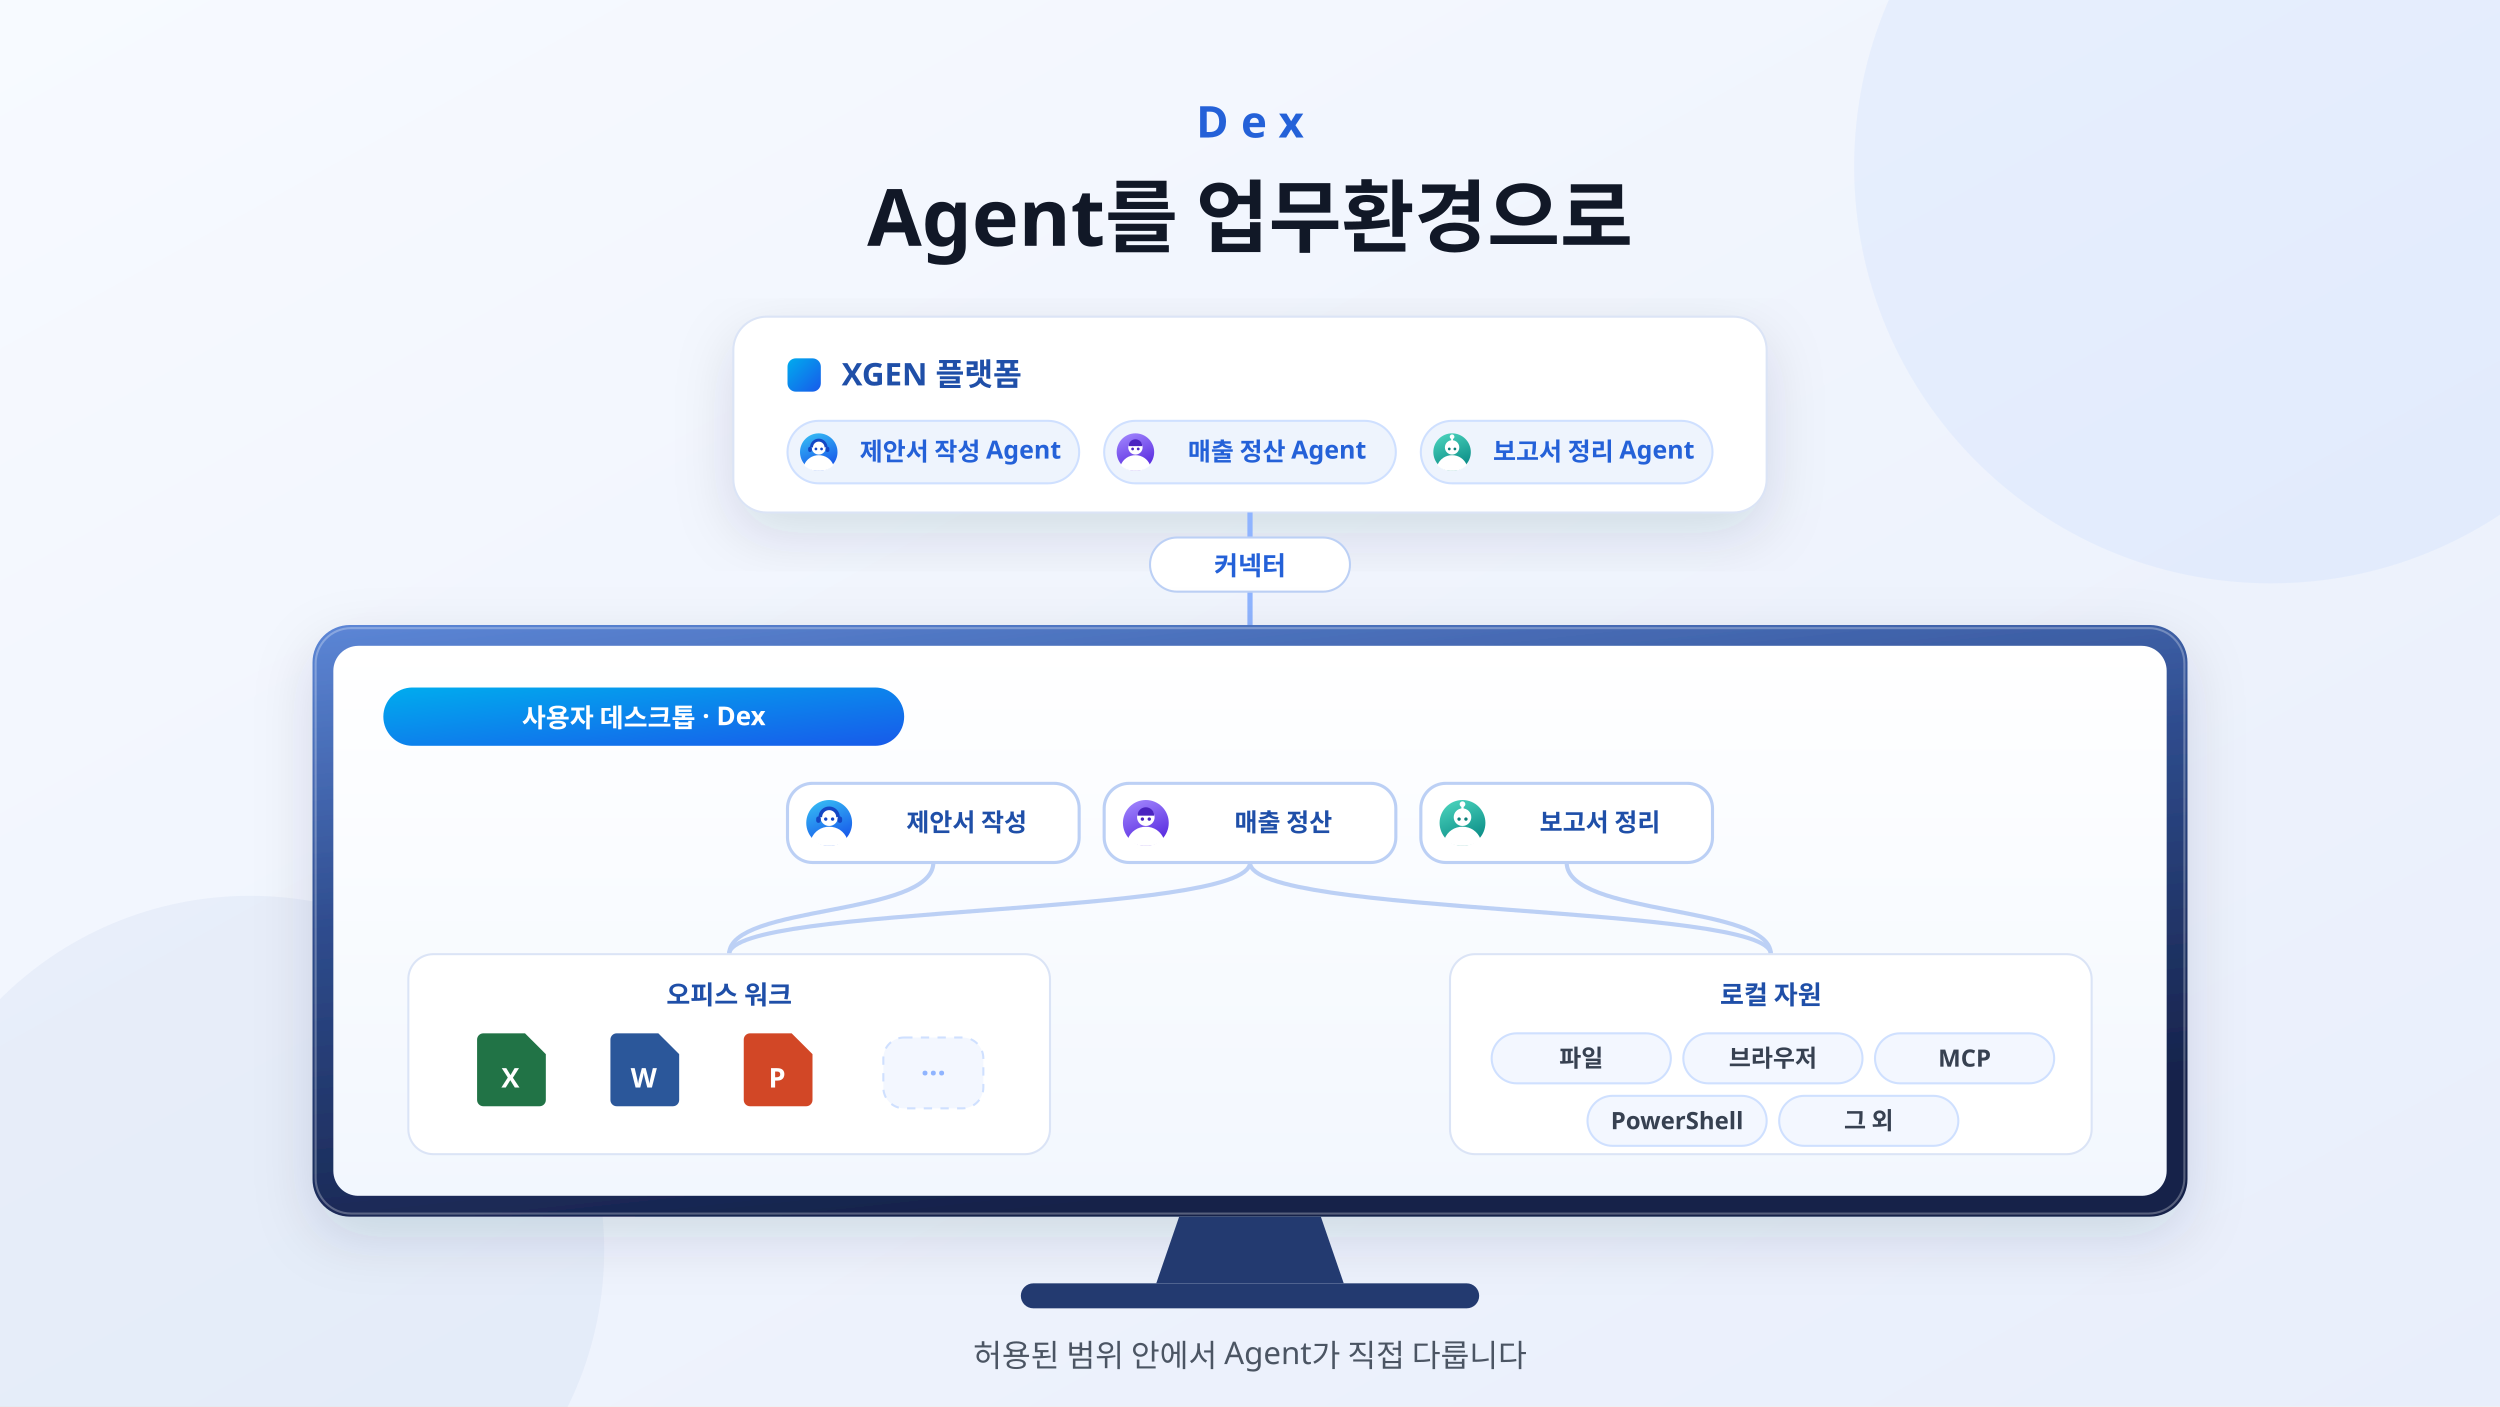
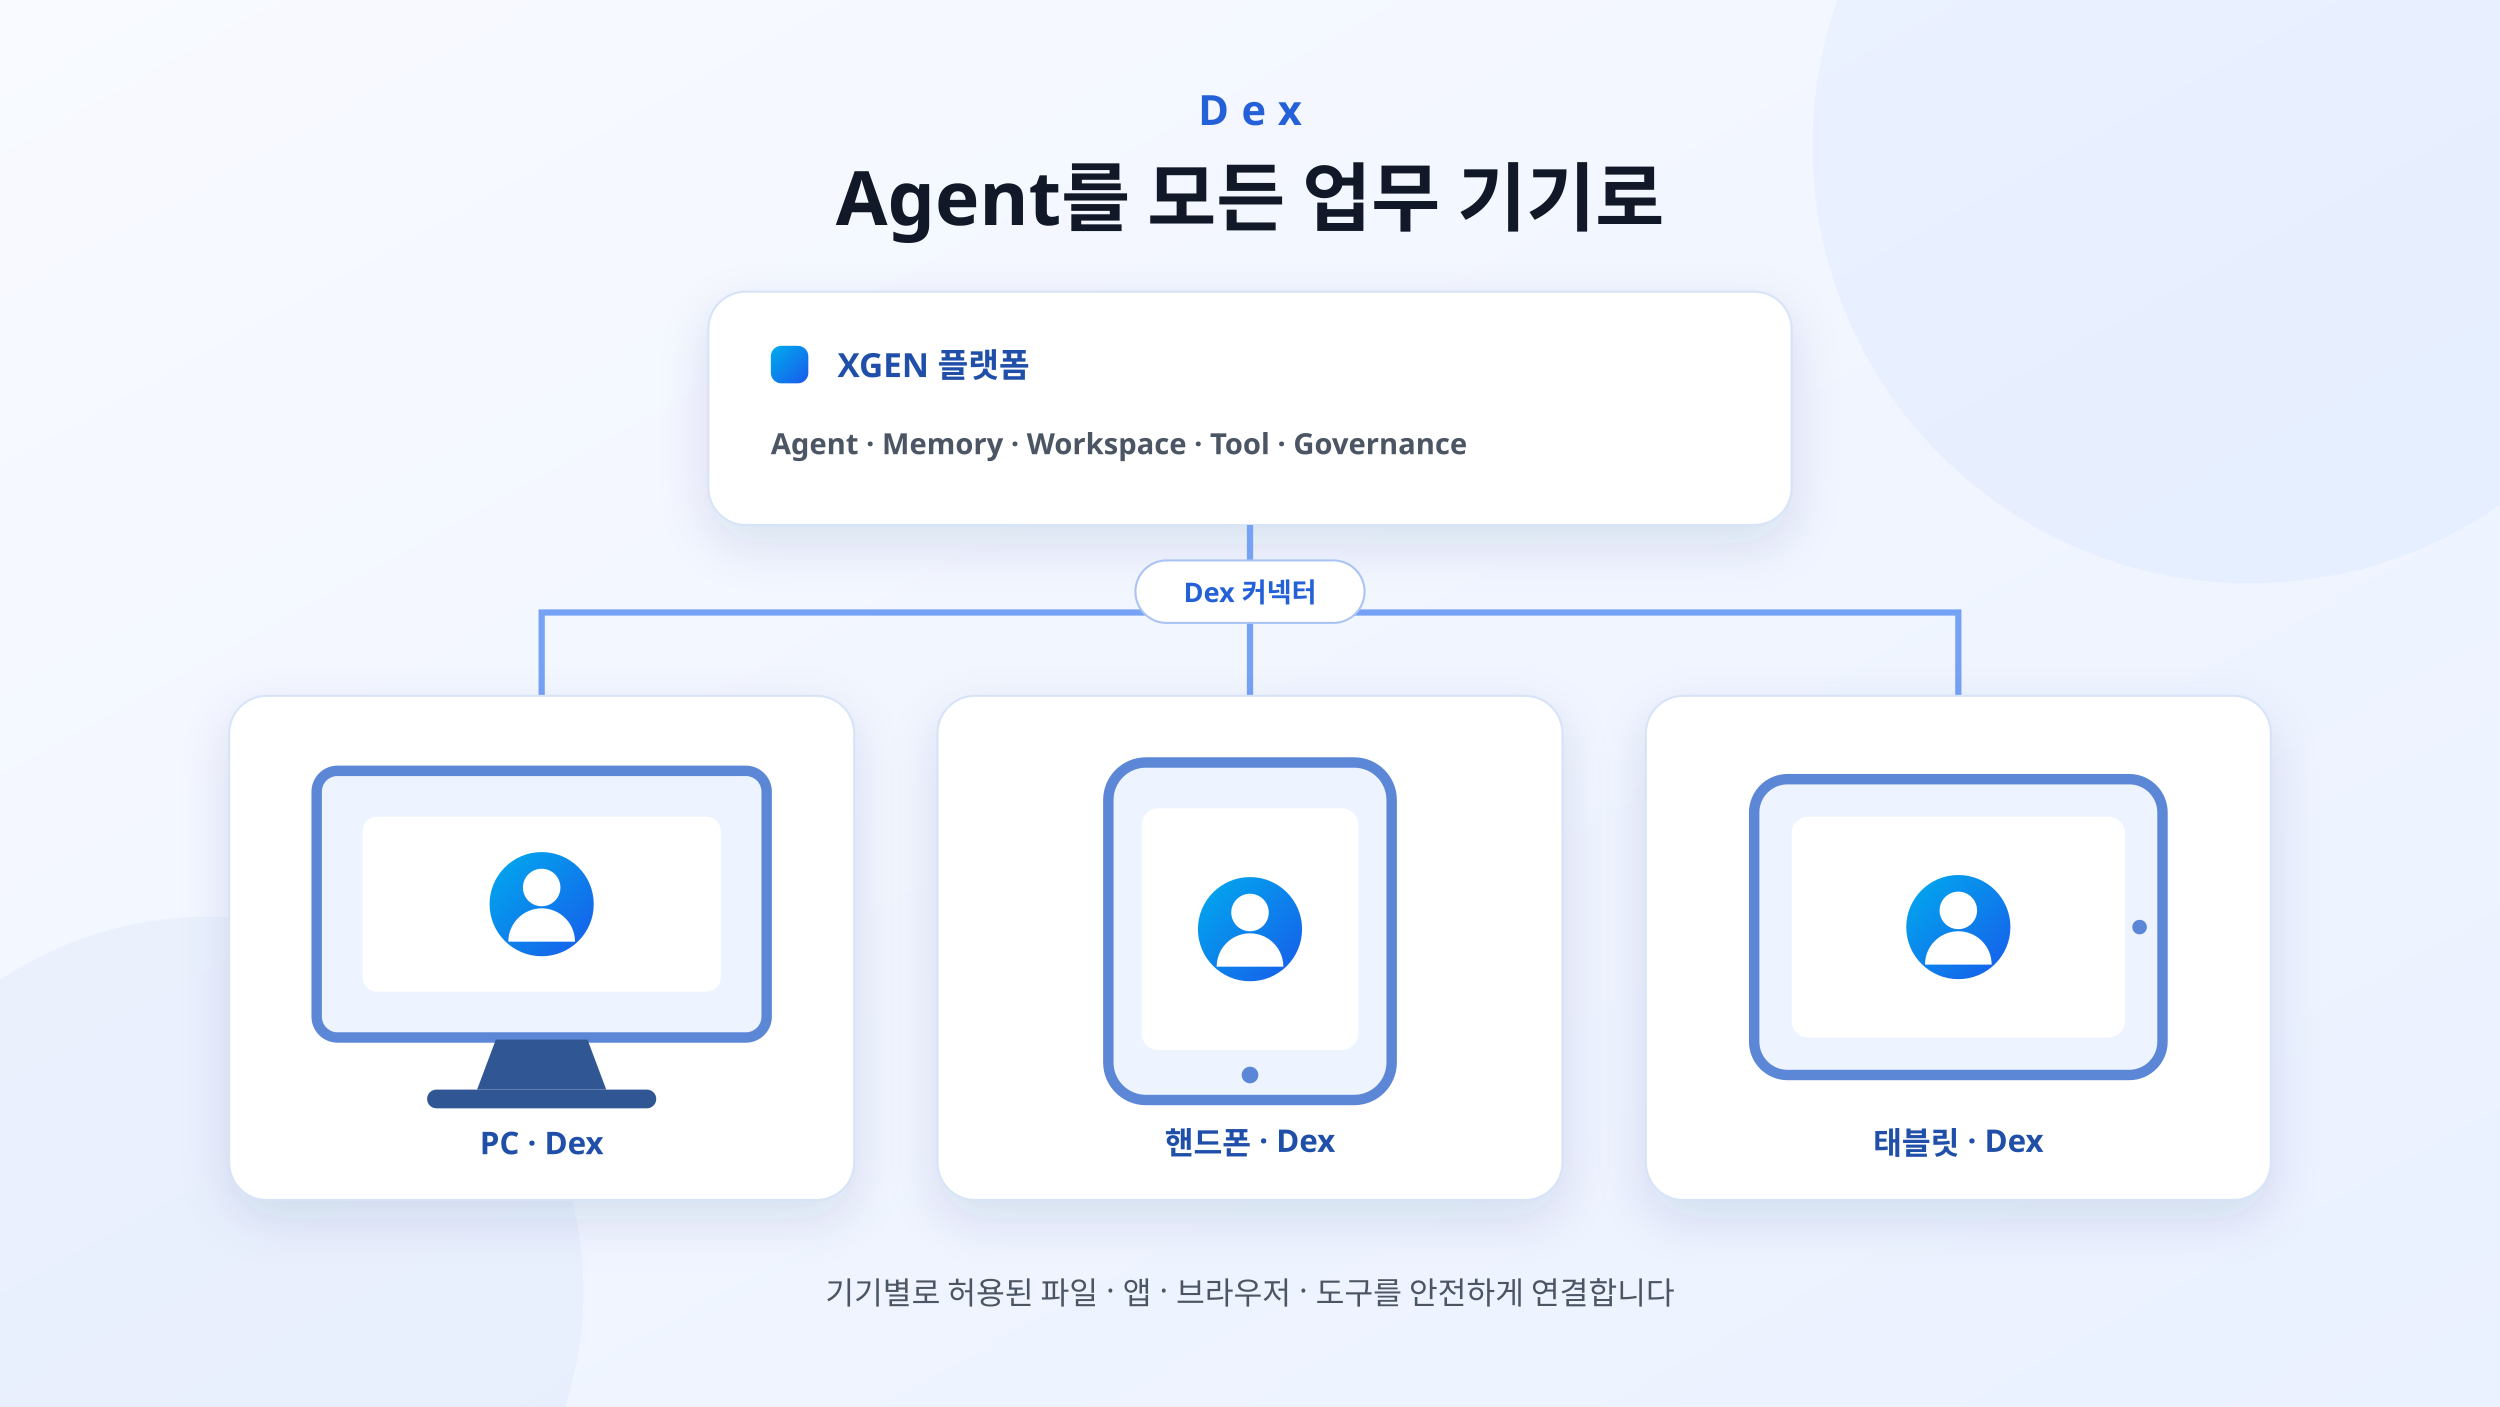
- <svg xmlns="http://www.w3.org/2000/svg" viewBox="0 0 1200 675" role="img" aria-label="XGEN 플랫폼에서 업무별로 만든 Agent 가 커넥터를 통해 사용자 데스크톱으로 내려와, 오피스 문서와 로컬 자원을 직접 다루는 구조">
+ <svg xmlns="http://www.w3.org/2000/svg" viewBox="0 0 1200 675" role="img" aria-label="XGEN 플랫폼의 Agent가 Dex 커넥터를 통해 PC, 핸드폰, 태블릿의 업무환경과 연결되는 구조">
  <defs>
    <linearGradient id="bg" x1="0" y1="0" x2="1" y2="1">
-       <stop offset="0" stop-color="#f7faff" />
-       <stop offset="1" stop-color="#e8eefb" />
+       <stop stop-color="#f8faff" />
+       <stop offset="1" stop-color="#eaf1ff" />
    </linearGradient>
    <linearGradient id="brand" x1="0" y1="0" x2="1" y2="1">
-       <stop offset="0" stop-color="#00acee" />
+       <stop stop-color="#00acee" />
      <stop offset="1" stop-color="#185aea" />
    </linearGradient>
-     <linearGradient id="bezel" x1="0" y1="0" x2="0.35" y2="1">
-       <stop offset="0" stop-color="#5c86d6" />
-       <stop offset="0.45" stop-color="#2f4d8f" />
-       <stop offset="1" stop-color="#16224a" />
-     </linearGradient>
-     <linearGradient id="screen" x1="0" y1="0" x2="0" y2="1">
-       <stop offset="0" stop-color="#ffffff" />
-       <stop offset="1" stop-color="#f2f7fe" />
-     </linearGradient>
-     <filter id="sh" x="-20%" y="-20%" width="140%" height="150%">
-       <feDropShadow dx="0" dy="10" stdDeviation="14" flood-color="#14284f" flood-opacity="0.13" />
+     <filter id="shadow" x="-20%" y="-20%" width="140%" height="150%">
+       <feDropShadow dx="0" dy="9" stdDeviation="12" flood-color="#17366f" flood-opacity=".12" />
    </filter>
-     <linearGradient id="av0g" x1="0" y1="0" x2="0.4" y2="1">
-       <stop offset="0" stop-color="#38c3f5" />
-       <stop offset="1" stop-color="#185aea" />
-     </linearGradient>
-     <linearGradient id="av1g" x1="0" y1="0" x2="0.4" y2="1">
-       <stop offset="0" stop-color="#a58bff" />
-       <stop offset="1" stop-color="#5b2ee0" />
-     </linearGradient>
-     <linearGradient id="av2g" x1="0" y1="0" x2="0.4" y2="1">
-       <stop offset="0" stop-color="#4fd8c0" />
-       <stop offset="1" stop-color="#0d8f88" />
-     </linearGradient>
-     <g id="av0">
-       <circle cx="12" cy="12" r="12" fill="url(#av0g)" />
-       <path d="M2.6 20.4A9.9 9.9 0 0 1 12 14a9.9 9.9 0 0 1 9.4 6.4A11.95 11.95 0 0 1 12 24a11.95 11.95 0 0 1-9.4-3.6z" fill="#ffffff" />
-       <circle cx="12" cy="9" r="4.6" fill="#ffffff" />
-       <g fill="#1447c4">
-         <circle cx="10.2" cy="10" r="0.9" />
-         <circle cx="13.8" cy="10" r="0.9" />
-         <path d="M6.4 9a5.6 5.6 0 0 1 11.2 0h-1.9a3.7 3.7 0 0 0-7.4 0z" />
-         <rect x="5.2" y="8.6" width="2.4" height="3.4" rx="1.2" />
-         <rect x="16.4" y="8.6" width="2.4" height="3.4" rx="1.2" />
-       </g>
-     </g>
-     <g id="av1">
-       <circle cx="12" cy="12" r="12" fill="url(#av1g)" />
-       <path d="M2.6 20.4A9.9 9.9 0 0 1 12 14a9.9 9.9 0 0 1 9.4 6.4A11.95 11.95 0 0 1 12 24a11.95 11.95 0 0 1-9.4-3.6z" fill="#ffffff" />
-       <circle cx="12" cy="9" r="4.6" fill="#ffffff" />
-       <g fill="#4a24c0">
-         <circle cx="10.2" cy="10" r="0.9" />
-         <circle cx="13.8" cy="10" r="0.9" />
-         <path d="M7.6 8.2a4.4 4.4 0 0 1 8.8 0z" />
-       </g>
-     </g>
-     <g id="av2">
-       <circle cx="12" cy="12" r="12" fill="url(#av2g)" />
-       <path d="M2.6 20.4A9.9 9.9 0 0 1 12 14a9.9 9.9 0 0 1 9.4 6.4A11.95 11.95 0 0 1 12 24a11.95 11.95 0 0 1-9.4-3.6z" fill="#ffffff" />
-       <circle cx="12" cy="9" r="4.6" fill="#ffffff" />
-       <circle cx="10.2" cy="10" r="0.9" fill="#0b7f79" />
-       <circle cx="13.8" cy="10" r="0.9" fill="#0b7f79" />
-       <rect x="11.4" y="2.8" width="1.2" height="2.4" rx="0.6" fill="#ffffff" />
-       <circle cx="12" cy="2.2" r="1.5" fill="#ffffff" />
-     </g>
  </defs>
  <rect width="1200" height="675" fill="url(#bg)" />
-   <circle cx="1090" cy="80" r="200" fill="#2f7bff" opacity="0.06" />
-   <circle cx="120" cy="600" r="170" fill="#1f4fa8" opacity="0.05" />
-   <text x="600" y="66" text-anchor="middle" font-family="Pretendard,'Pretendard Variable','Malgun Gothic','Apple SD Gothic Neo','Noto Sans KR',sans-serif" font-size="21" font-weight="700" fill="#2461d8" letter-spacing="6">Dex</text>
-   <text x="600" y="118" text-anchor="middle" font-family="Pretendard,'Pretendard Variable','Malgun Gothic','Apple SD Gothic Neo','Noto Sans KR',sans-serif" font-size="38" font-weight="800" fill="#111827">Agent를 업무환경으로</text>
-   <g filter="url(#sh)">
-     <rect x="352" y="152" width="496" height="94" rx="16" fill="#ffffff" />
+   <circle cx="1080" cy="70" r="210" fill="#2f7bff" opacity=".05" />
+   <circle cx="100" cy="620" r="180" fill="#2461d8" opacity=".04" />
+   <g font-family="Pretendard,'Malgun Gothic',sans-serif">
+     <text x="600" y="60" text-anchor="middle" font-size="20" font-weight="700" fill="#2461d8" letter-spacing="6">Dex</text>
+     <text x="600" y="108" text-anchor="middle" font-size="36" font-weight="800" fill="#111827">Agent를 모든 업무 기기로</text>
+     <g filter="url(#shadow)">
+       <rect x="340" y="140" width="520" height="112" rx="18" fill="#fff" />
+     </g>
+     <rect x="340" y="140" width="520" height="112" rx="18" fill="none" stroke="#d7e3f7" />
+     <rect x="370" y="166" width="18" height="18" rx="5" fill="url(#brand)" />
+     <text x="402" y="181" font-size="16" font-weight="800" fill="#1f4fa8">XGEN 플랫폼</text>
+     <text x="370" y="218" font-size="14" font-weight="600" fill="#4b5563">Agent · Memory · Workspace · Tool · Governance</text>
+     <path d="M600 252V294H260V334M600 294H600V334M600 294H940V334" fill="none" stroke="#76a2f5" stroke-width="3" stroke-linejoin="miter" />
+     <rect x="545" y="269" width="110" height="30" rx="15" fill="#fff" stroke="#a9c4f4" />
+     <text x="600" y="289" text-anchor="middle" font-size="13" font-weight="800" fill="#2461d8">Dex 커넥터</text>
+     <g filter="url(#shadow)">
+       <rect x="110" y="334" width="300" height="242" rx="18" fill="#fff" />
+     </g>
+     <rect x="110" y="334" width="300" height="242" rx="18" fill="none" stroke="#d7e3f7" />
+     <rect x="152" y="370" width="216" height="128" rx="10" fill="#edf4ff" stroke="#5c86d6" stroke-width="5" />
+     <rect x="174" y="392" width="172" height="84" rx="7" fill="#fff" />
+     <circle cx="260" cy="434" r="25" fill="url(#brand)" />
+     <circle cx="260" cy="426" r="9" fill="#fff" />
+     <path d="M244 452a16 16 0 0 1 32 0" fill="#fff" />
+     <path d="M238 499h44l9 24h-62z" fill="#315694" />
+     <rect x="205" y="523" width="110" height="9" rx="4.5" fill="#315694" />
+     <text x="260" y="554" text-anchor="middle" font-size="15" font-weight="800" fill="#1f4fa8">PC · Dex</text>
+     <g filter="url(#shadow)">
+       <rect x="450" y="334" width="300" height="242" rx="18" fill="#fff" />
+     </g>
+     <rect x="450" y="334" width="300" height="242" rx="18" fill="none" stroke="#d7e3f7" />
+     <rect x="532" y="366" width="136" height="162" rx="18" fill="#edf4ff" stroke="#5c86d6" stroke-width="5" />
+     <rect x="548" y="388" width="104" height="116" rx="8" fill="#fff" />
+     <circle cx="600" cy="446" r="25" fill="url(#brand)" />
+     <circle cx="600" cy="438" r="9" fill="#fff" />
+     <path d="M584 464a16 16 0 0 1 32 0" fill="#fff" />
+     <circle cx="600" cy="516" r="4" fill="#5c86d6" />
+     <text x="600" y="554" text-anchor="middle" font-size="15" font-weight="800" fill="#1f4fa8">핸드폰 · Dex</text>
+     <g filter="url(#shadow)">
+       <rect x="790" y="334" width="300" height="242" rx="18" fill="#fff" />
+     </g>
+     <rect x="790" y="334" width="300" height="242" rx="18" fill="none" stroke="#d7e3f7" />
+     <rect x="842" y="374" width="196" height="142" rx="16" fill="#edf4ff" stroke="#5c86d6" stroke-width="5" />
+     <rect x="860" y="392" width="160" height="106" rx="8" fill="#fff" />
+     <circle cx="940" cy="445" r="25" fill="url(#brand)" />
+     <circle cx="940" cy="437" r="9" fill="#fff" />
+     <path d="M924 463a16 16 0 0 1 32 0" fill="#fff" />
+     <circle cx="1027" cy="445" r="3.5" fill="#5c86d6" />
+     <text x="940" y="554" text-anchor="middle" font-size="15" font-weight="800" fill="#1f4fa8">태블릿 · Dex</text>
+     <text x="600" y="626" text-anchor="middle" font-size="15" fill="#4b5563">기기별로 허용된 파일 · 앱 · 브라우저 · 도구를 안전하게 연결합니다</text>
  </g>
-   <rect x="352" y="152" width="496" height="94" rx="16" fill="none" stroke="#dbe4f6" />
-   <rect x="378" y="172" width="16" height="16" rx="4" fill="url(#brand)" />
-   <text x="404" y="185" font-family="Pretendard,'Malgun Gothic',sans-serif" font-size="15" font-weight="800" fill="#1f4fa8">XGEN 플랫폼</text>
-   <g font-family="Pretendard,'Malgun Gothic',sans-serif" font-size="12" font-weight="700" fill="#2461d8">
-     <rect x="378" y="202" width="140" height="30" rx="15" fill="#eef4fd" stroke="#cfe0ff" />
-     <use href="#av0" transform="translate(384 208) scale(0.75)" />
-     <text x="461" y="221" text-anchor="middle">제안서 작성 Agent</text>
-     <rect x="530" y="202" width="140" height="30" rx="15" fill="#eef4fd" stroke="#cfe0ff" />
-     <use href="#av1" transform="translate(536 208) scale(0.75)" />
-     <text x="613" y="221" text-anchor="middle">매출 정산 Agent</text>
-     <rect x="682" y="202" width="140" height="30" rx="15" fill="#eef4fd" stroke="#cfe0ff" />
-     <use href="#av2" transform="translate(688 208) scale(0.75)" />
-     <text x="765" y="221" text-anchor="middle">보고서 정리 Agent</text>
-   </g>
-   <path d="M600 246 V 300" stroke="#8fb4ff" stroke-width="2.5" fill="none" />
-   <rect x="552" y="258" width="96" height="26" rx="13" fill="#ffffff" stroke="#bcd0f5" />
-   <text x="600" y="276" text-anchor="middle" font-family="Pretendard,'Malgun Gothic',sans-serif" font-size="12.5" font-weight="700" fill="#2461d8">커넥터</text>
-   <g filter="url(#sh)">
-     <rect x="150" y="300" width="900" height="284" rx="18" fill="url(#bezel)" />
-   </g>
-   <rect x="151.5" y="301.5" width="897" height="281" rx="17" fill="none" stroke="#ffffff" stroke-opacity="0.28" />
-   <rect x="160" y="310" width="880" height="264" rx="12" fill="url(#screen)" />
-   <path d="M566 584 h68 l11 32 h-90z" fill="#233a70" />
-   <rect x="490" y="616" width="220" height="12" rx="6" fill="#233a70" />
-   <rect x="184" y="330" width="250" height="28" rx="14" fill="url(#brand)" />
-   <text x="309" y="349" text-anchor="middle" font-family="Pretendard,'Malgun Gothic',sans-serif" font-size="12.5" font-weight="800" fill="#ffffff">사용자 데스크톱 · Dex</text>
-   <g font-family="Pretendard,'Malgun Gothic',sans-serif" font-size="12" font-weight="700" fill="#1f4fa8">
-     <rect x="378" y="376" width="140" height="38" rx="12" fill="#ffffff" stroke="#bcd0f5" stroke-width="1.5" />
-     <use href="#av0" transform="translate(387 384) scale(0.9167)" />
-     <text x="464" y="399" text-anchor="middle">제안서 작성</text>
-     <rect x="530" y="376" width="140" height="38" rx="12" fill="#ffffff" stroke="#bcd0f5" stroke-width="1.5" />
-     <use href="#av1" transform="translate(539 384) scale(0.9167)" />
-     <text x="616" y="399" text-anchor="middle">매출 정산</text>
-     <rect x="682" y="376" width="140" height="38" rx="12" fill="#ffffff" stroke="#bcd0f5" stroke-width="1.5" />
-     <use href="#av2" transform="translate(691 384) scale(0.9167)" />
-     <text x="768" y="399" text-anchor="middle">보고서 정리</text>
-   </g>
-   <g stroke="#bcd0f5" stroke-width="2" fill="none">
-     <path d="M448 414 C 448 440 350 434 350 458" />
-     <path d="M600 414 C 600 440 350 434 350 458" />
-     <path d="M600 414 C 600 440 850 434 850 458" />
-     <path d="M752 414 C 752 440 850 434 850 458" />
-   </g>
-   <rect x="196" y="458" width="308" height="96" rx="12" fill="#ffffff" stroke="#dbe4f6" />
-   <text x="350" y="482" text-anchor="middle" font-family="Pretendard,'Malgun Gothic',sans-serif" font-size="12.5" font-weight="800" fill="#1f4fa8">오피스 워크</text>
-   <g font-family="Pretendard,sans-serif" font-size="13" font-weight="800" fill="#ffffff">
-     <path d="M232 496 h20 l10 10 v22 a3 3 0 0 1 -3 3 h-27 a3 3 0 0 1 -3 -3 v-29 a3 3 0 0 1 3 -3z" fill="#217346" />
-     <text x="245" y="522" text-anchor="middle">X</text>
-     <path d="M296 496 h20 l10 10 v22 a3 3 0 0 1 -3 3 h-27 a3 3 0 0 1 -3 -3 v-29 a3 3 0 0 1 3 -3z" fill="#2b579a" />
-     <text x="309" y="522" text-anchor="middle">W</text>
-     <path d="M360 496 h20 l10 10 v22 a3 3 0 0 1 -3 3 h-27 a3 3 0 0 1 -3 -3 v-29 a3 3 0 0 1 3 -3z" fill="#d24726" />
-     <text x="373" y="522" text-anchor="middle">P</text>
-   </g>
-   <rect x="424" y="498" width="48" height="34" rx="10" fill="#f3f7ff" stroke="#cfe0ff" stroke-dasharray="4 4" />
-   <text x="448" y="520" text-anchor="middle" font-family="Pretendard,sans-serif" font-size="14" font-weight="800" fill="#8fb4ff">···</text>
-   <rect x="696" y="458" width="308" height="96" rx="12" fill="#ffffff" stroke="#dbe4f6" />
-   <text x="850" y="482" text-anchor="middle" font-family="Pretendard,'Malgun Gothic',sans-serif" font-size="12.5" font-weight="800" fill="#1f4fa8">로컬 자원</text>
-   <g font-family="Pretendard,'Malgun Gothic',sans-serif" font-size="11.5" font-weight="700" fill="#374151">
-     <rect x="716" y="496" width="86" height="24" rx="12" fill="#f3f7ff" stroke="#cfe0ff" />
-     <text x="759" y="512" text-anchor="middle">파일</text>
-     <rect x="808" y="496" width="86" height="24" rx="12" fill="#f3f7ff" stroke="#cfe0ff" />
-     <text x="851" y="512" text-anchor="middle">브라우저</text>
-     <rect x="900" y="496" width="86" height="24" rx="12" fill="#f3f7ff" stroke="#cfe0ff" />
-     <text x="943" y="512" text-anchor="middle">MCP</text>
-     <rect x="762" y="526" width="86" height="24" rx="12" fill="#f3f7ff" stroke="#cfe0ff" />
-     <text x="805" y="542" text-anchor="middle">PowerShell</text>
-     <rect x="854" y="526" width="86" height="24" rx="12" fill="#f3f7ff" stroke="#cfe0ff" />
-     <text x="897" y="542" text-anchor="middle">그 외</text>
-   </g>
-   <text x="600" y="656" text-anchor="middle" font-family="Pretendard,'Malgun Gothic',sans-serif" font-size="15" fill="#4b5563">허용된 범위 안에서 Agent가 직접 다룹니다</text>
</svg>
